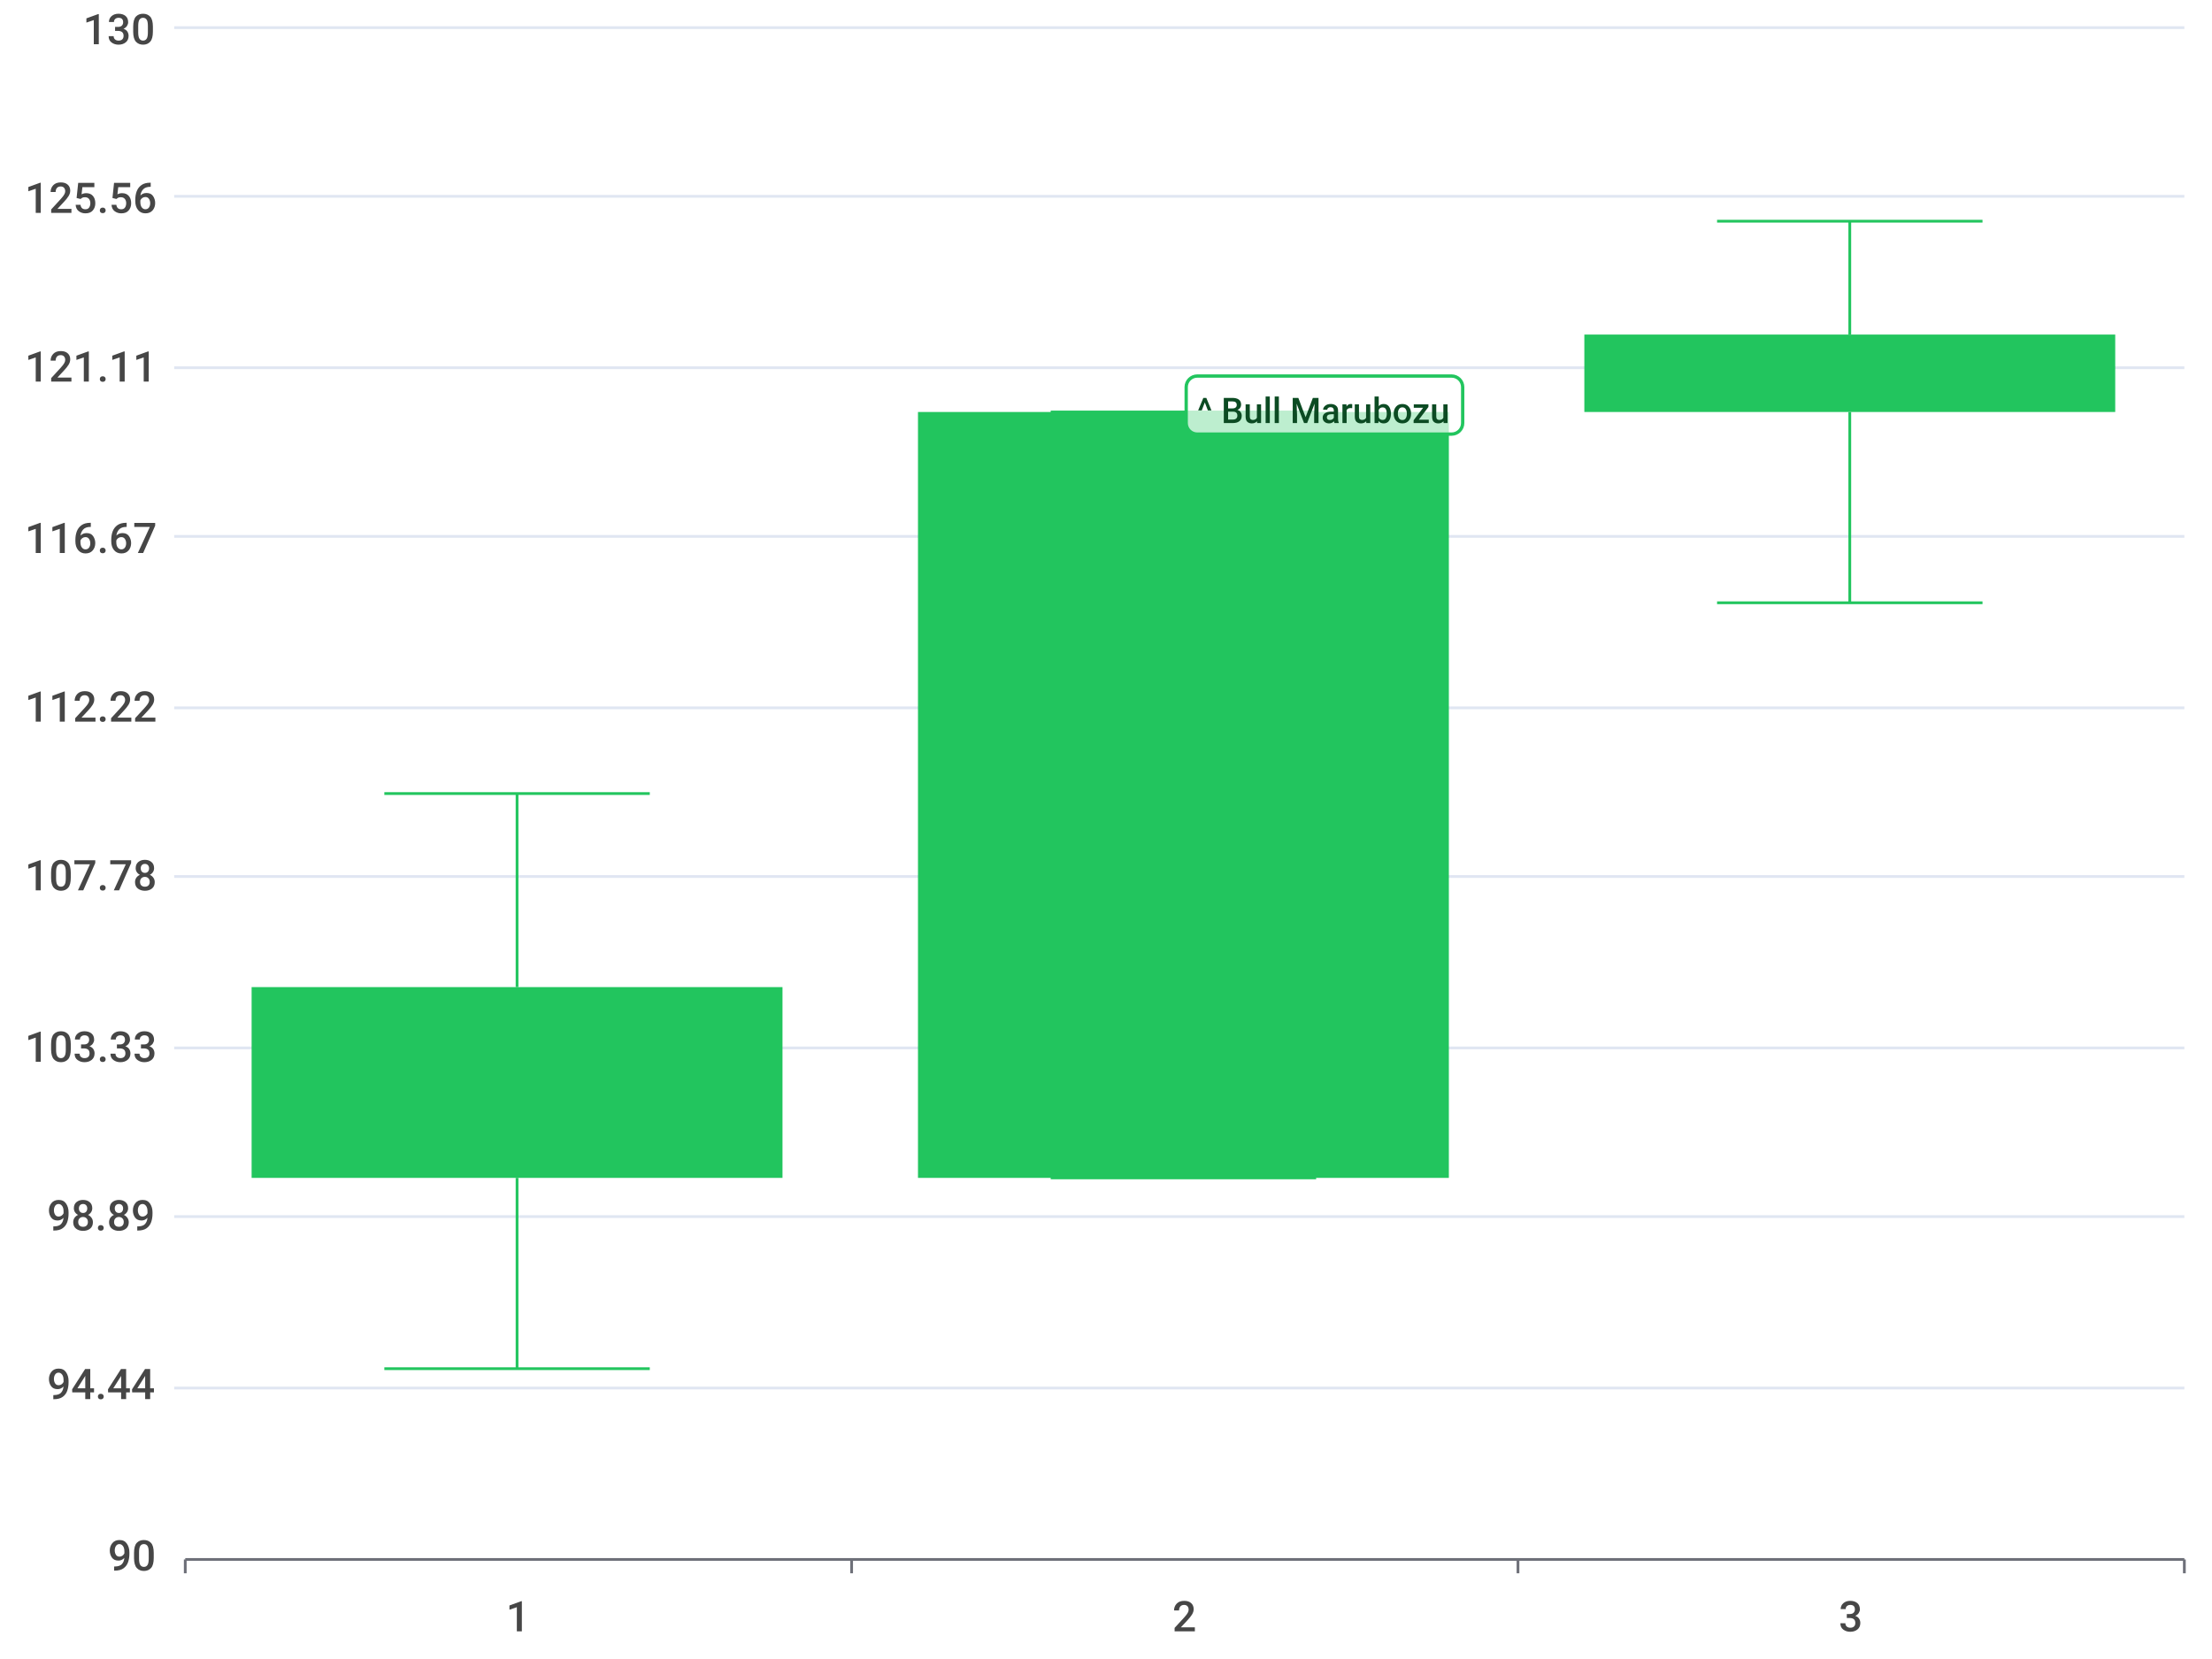
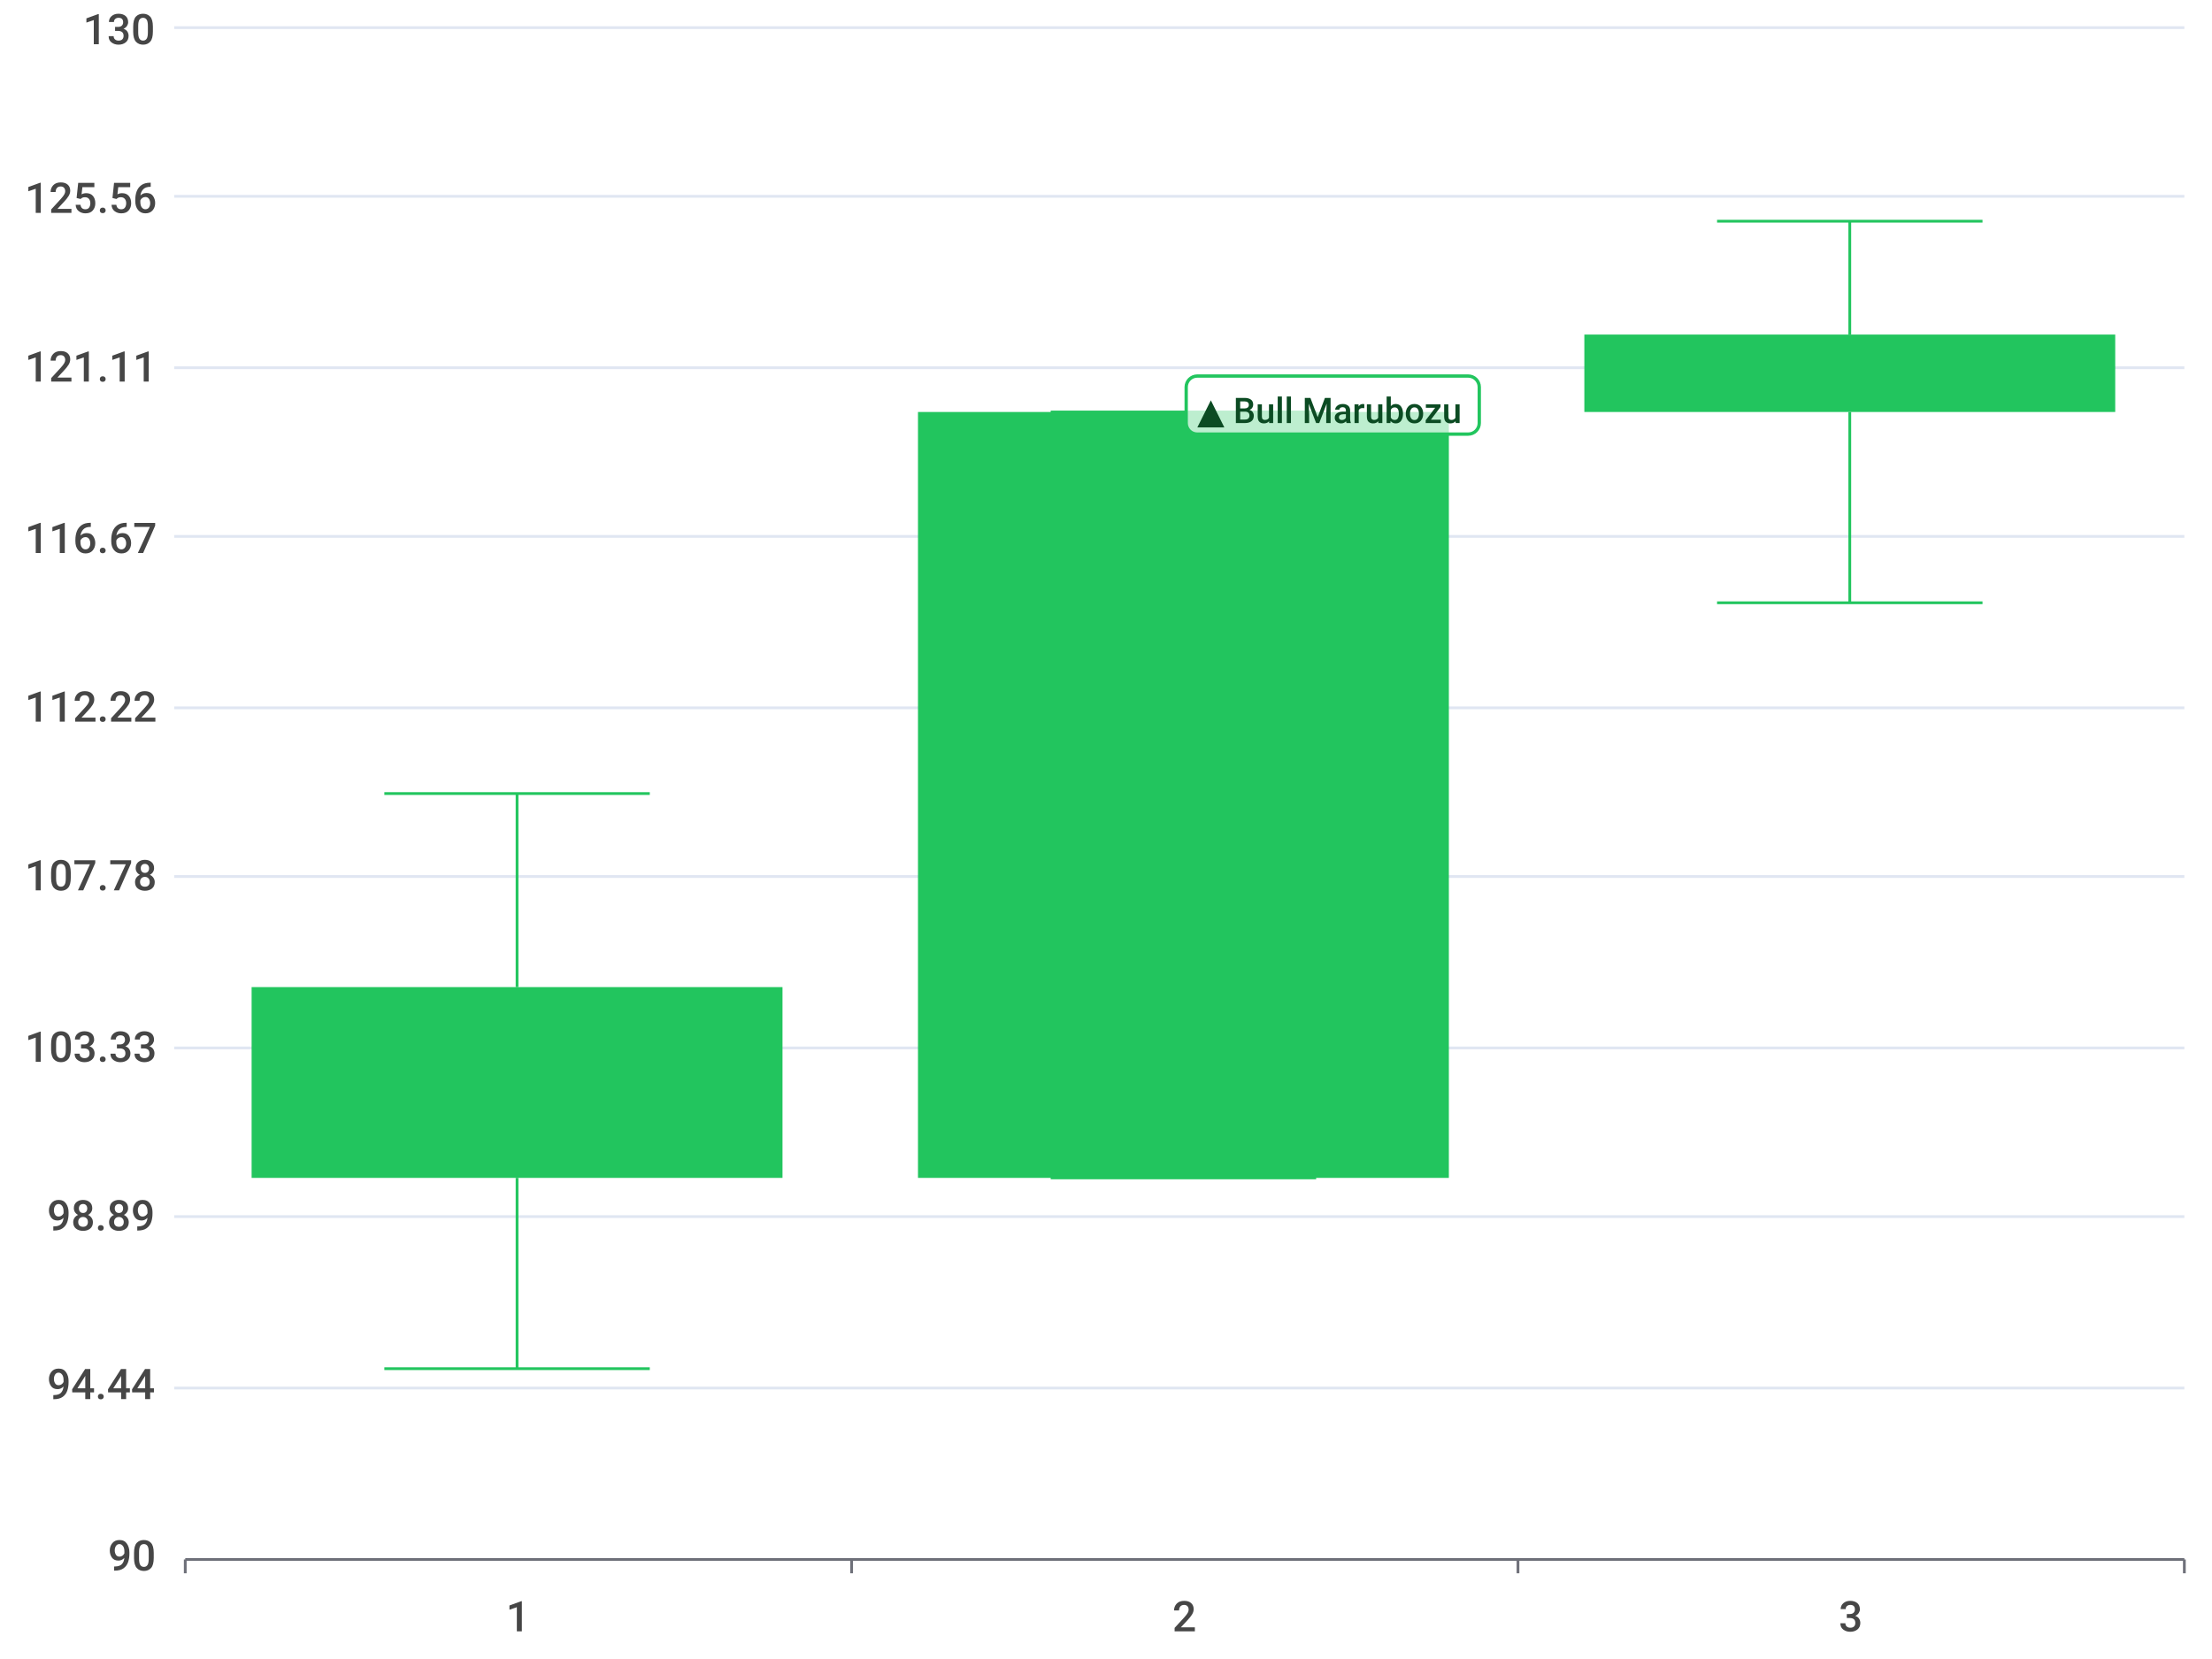
<svg xmlns="http://www.w3.org/2000/svg" viewBox="0 0 800 600">
  <path d="M 0 0 L 800 0 L 800 600 L 0 600 L 0 0" style="stroke:none;fill:white" />
  <text x="30" y="16" style="stroke:none;fill:rgb(70,70,70);font-size:15.3px;font-family:'Roboto Medium',sans-serif">130</text>
  <text x="9" y="77" style="stroke:none;fill:rgb(70,70,70);font-size:15.3px;font-family:'Roboto Medium',sans-serif">125.56</text>
  <text x="9" y="138" style="stroke:none;fill:rgb(70,70,70);font-size:15.3px;font-family:'Roboto Medium',sans-serif">121.11</text>
  <text x="9" y="200" style="stroke:none;fill:rgb(70,70,70);font-size:15.3px;font-family:'Roboto Medium',sans-serif">116.67</text>
  <text x="9" y="261" style="stroke:none;fill:rgb(70,70,70);font-size:15.3px;font-family:'Roboto Medium',sans-serif">112.22</text>
  <text x="9" y="322" style="stroke:none;fill:rgb(70,70,70);font-size:15.3px;font-family:'Roboto Medium',sans-serif">107.78</text>
  <text x="9" y="384" style="stroke:none;fill:rgb(70,70,70);font-size:15.3px;font-family:'Roboto Medium',sans-serif">103.33</text>
  <text x="17" y="445" style="stroke:none;fill:rgb(70,70,70);font-size:15.3px;font-family:'Roboto Medium',sans-serif">98.89</text>
  <text x="17" y="506" style="stroke:none;fill:rgb(70,70,70);font-size:15.3px;font-family:'Roboto Medium',sans-serif">94.44</text>
  <text x="39" y="568" style="stroke:none;fill:rgb(70,70,70);font-size:15.3px;font-family:'Roboto Medium',sans-serif">90</text>
  <path d="M 63 10 L 790 10" style="stroke-width:1;stroke:rgb(224,230,242);fill:none" />
  <path d="M 63 71 L 790 71" style="stroke-width:1;stroke:rgb(224,230,242);fill:none" />
  <path d="M 63 133 L 790 133" style="stroke-width:1;stroke:rgb(224,230,242);fill:none" />
  <path d="M 63 194 L 790 194" style="stroke-width:1;stroke:rgb(224,230,242);fill:none" />
  <path d="M 63 256 L 790 256" style="stroke-width:1;stroke:rgb(224,230,242);fill:none" />
  <path d="M 63 317 L 790 317" style="stroke-width:1;stroke:rgb(224,230,242);fill:none" />
  <path d="M 63 379 L 790 379" style="stroke-width:1;stroke:rgb(224,230,242);fill:none" />
  <path d="M 63 440 L 790 440" style="stroke-width:1;stroke:rgb(224,230,242);fill:none" />
  <path d="M 63 502 L 790 502" style="stroke-width:1;stroke:rgb(224,230,242);fill:none" />
  <path d="M 67 564 L 790 564" style="stroke-width:1;stroke:rgb(110,112,121);fill:none" />
  <path d="M 67 569 L 67 564" style="stroke-width:1;stroke:rgb(110,112,121);fill:none" />
  <path d="M 308 569 L 308 564" style="stroke-width:1;stroke:rgb(110,112,121);fill:none" />
  <path d="M 549 569 L 549 564" style="stroke-width:1;stroke:rgb(110,112,121);fill:none" />
  <path d="M 790 569 L 790 564" style="stroke-width:1;stroke:rgb(110,112,121);fill:none" />
  <text x="183" y="590" style="stroke:none;fill:rgb(70,70,70);font-size:15.3px;font-family:'Roboto Medium',sans-serif">1</text>
  <text x="424" y="590" style="stroke:none;fill:rgb(70,70,70);font-size:15.3px;font-family:'Roboto Medium',sans-serif">2</text>
  <text x="665" y="590" style="stroke:none;fill:rgb(70,70,70);font-size:15.3px;font-family:'Roboto Medium',sans-serif">3</text>
  <path d="M 187 287 L 187 357" style="stroke-width:1;stroke:rgb(34,197,94);fill:none" />
  <path d="M 187 426 L 187 495" style="stroke-width:1;stroke:rgb(34,197,94);fill:none" />
  <path d="M 139 287 L 235 287" style="stroke-width:1;stroke:rgb(34,197,94);fill:none" />
  <path d="M 139 495 L 235 495" style="stroke-width:1;stroke:rgb(34,197,94);fill:none" />
  <path d="M 91 357 L 283 357 L 283 426 L 91 426 L 91 357" style="stroke:none;fill:rgb(34,197,94)" />
  <path d="M 380 149 L 476 149" style="stroke-width:1;stroke:rgb(34,197,94);fill:none" />
  <path d="M 380 426 L 476 426" style="stroke-width:1;stroke:rgb(34,197,94);fill:none" />
  <path d="M 332 149 L 524 149 L 524 426 L 332 426 L 332 149" style="stroke:none;fill:rgb(34,197,94)" />
  <path d="M 669 80 L 669 121" style="stroke-width:1;stroke:rgb(34,197,94);fill:none" />
  <path d="M 669 149 L 669 218" style="stroke-width:1;stroke:rgb(34,197,94);fill:none" />
  <path d="M 621 80 L 717 80" style="stroke-width:1;stroke:rgb(34,197,94);fill:none" />
  <path d="M 621 218 L 717 218" style="stroke-width:1;stroke:rgb(34,197,94);fill:none" />
  <path d="M 573 121 L 765 121 L 765 149 L 573 149 L 573 121" style="stroke:none;fill:rgb(34,197,94)" />
-   <path d="M 433 136 L 525 136 L 525 136 A 4 4 90.00 0 1 529 140 L 529 153 L 529 153 A 4 4 90.00 0 1 525 157 L 433 157 L 433 157 A 4 4 90.00 0 1 429 153 L 429 140 L 429 140 A 4 4 90.00 0 1 433 136 Z" style="stroke-width:1.2;stroke:rgb(34,197,94);fill:rgba(255,255,255,0.7)" />
-   <text x="433" y="153" style="stroke:none;fill:rgb(12,75,35);font-size:12.8px;font-family:'Roboto Medium',sans-serif">^ Bull Marubozu</text>
+   <path d="M 433 136 L 531 136 L 531 136 A 4 4 90.00 0 1 535 140 L 535 153 L 535 153 A 4 4 90.00 0 1 531 157 L 433 157 L 433 157 A 4 4 90.00 0 1 429 153 L 429 140 L 429 140 A 4 4 90.00 0 1 433 136 Z" style="stroke-width:1.2;stroke:rgb(34,197,94);fill:rgba(255,255,255,0.7)" />
+   <text x="433" y="153" style="stroke:none;fill:rgb(12,75,35);font-size:12.8px;font-family:'Roboto Medium',sans-serif">▲ Bull Marubozu</text>
</svg>
